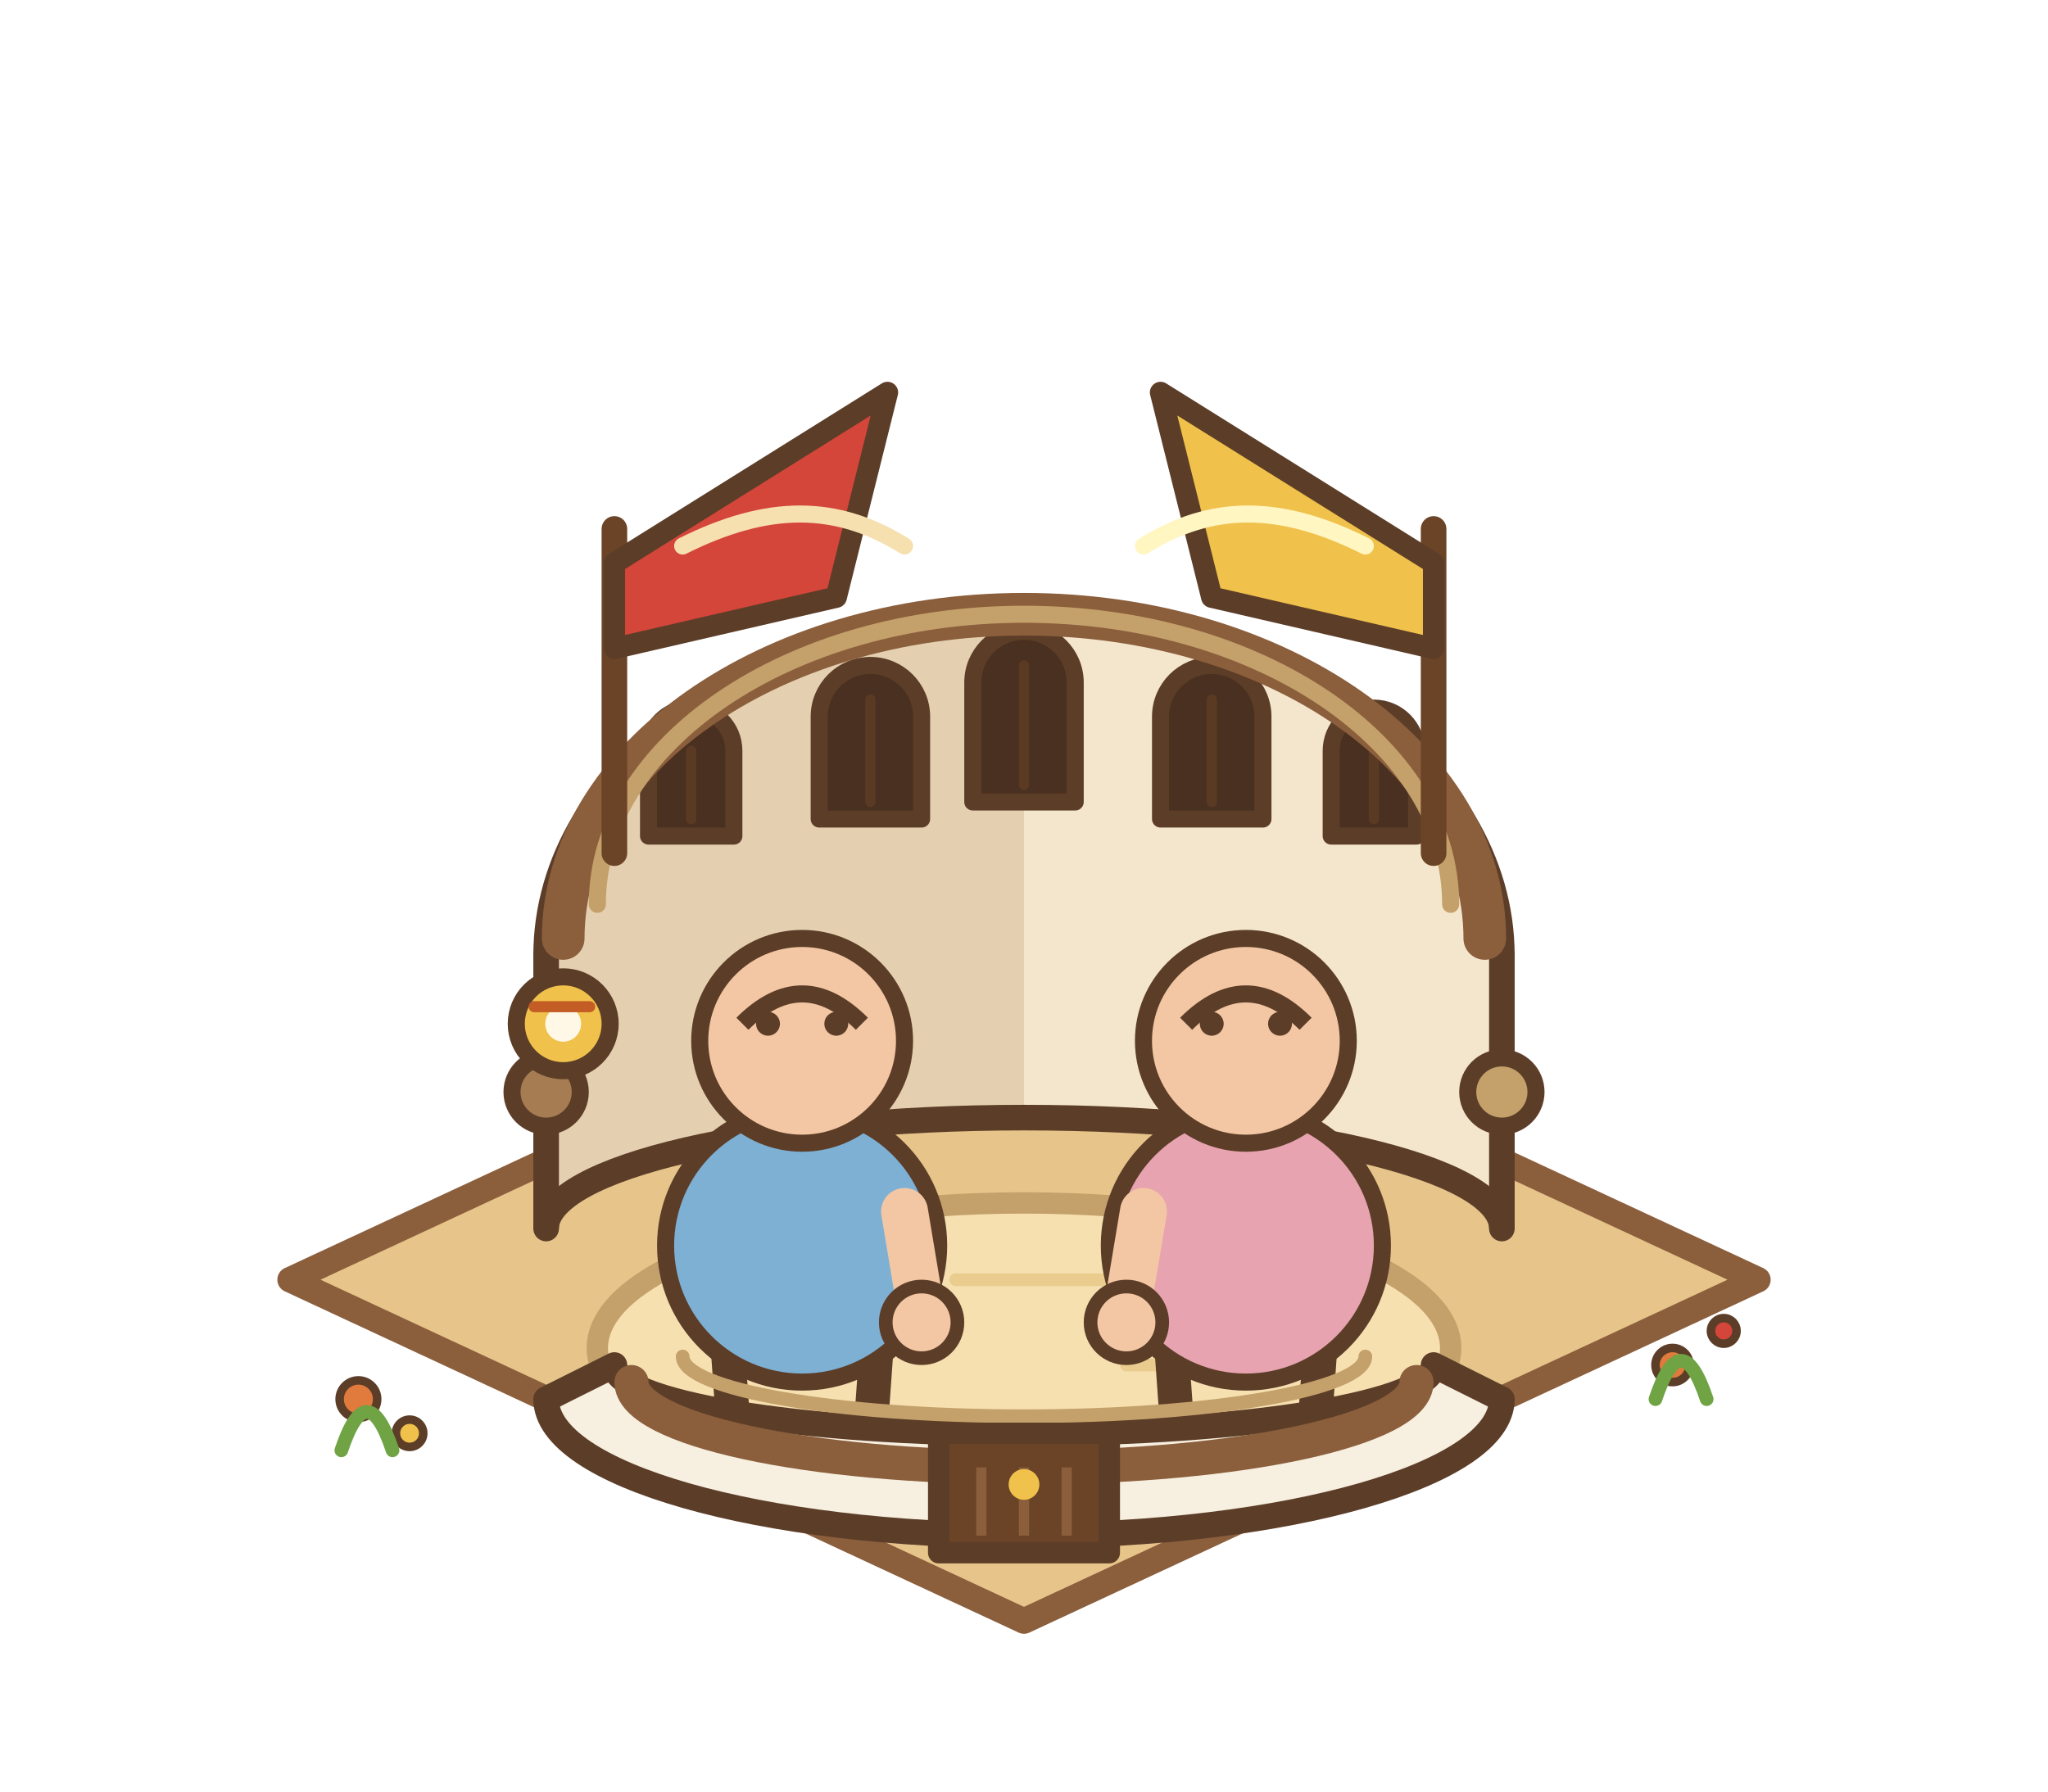
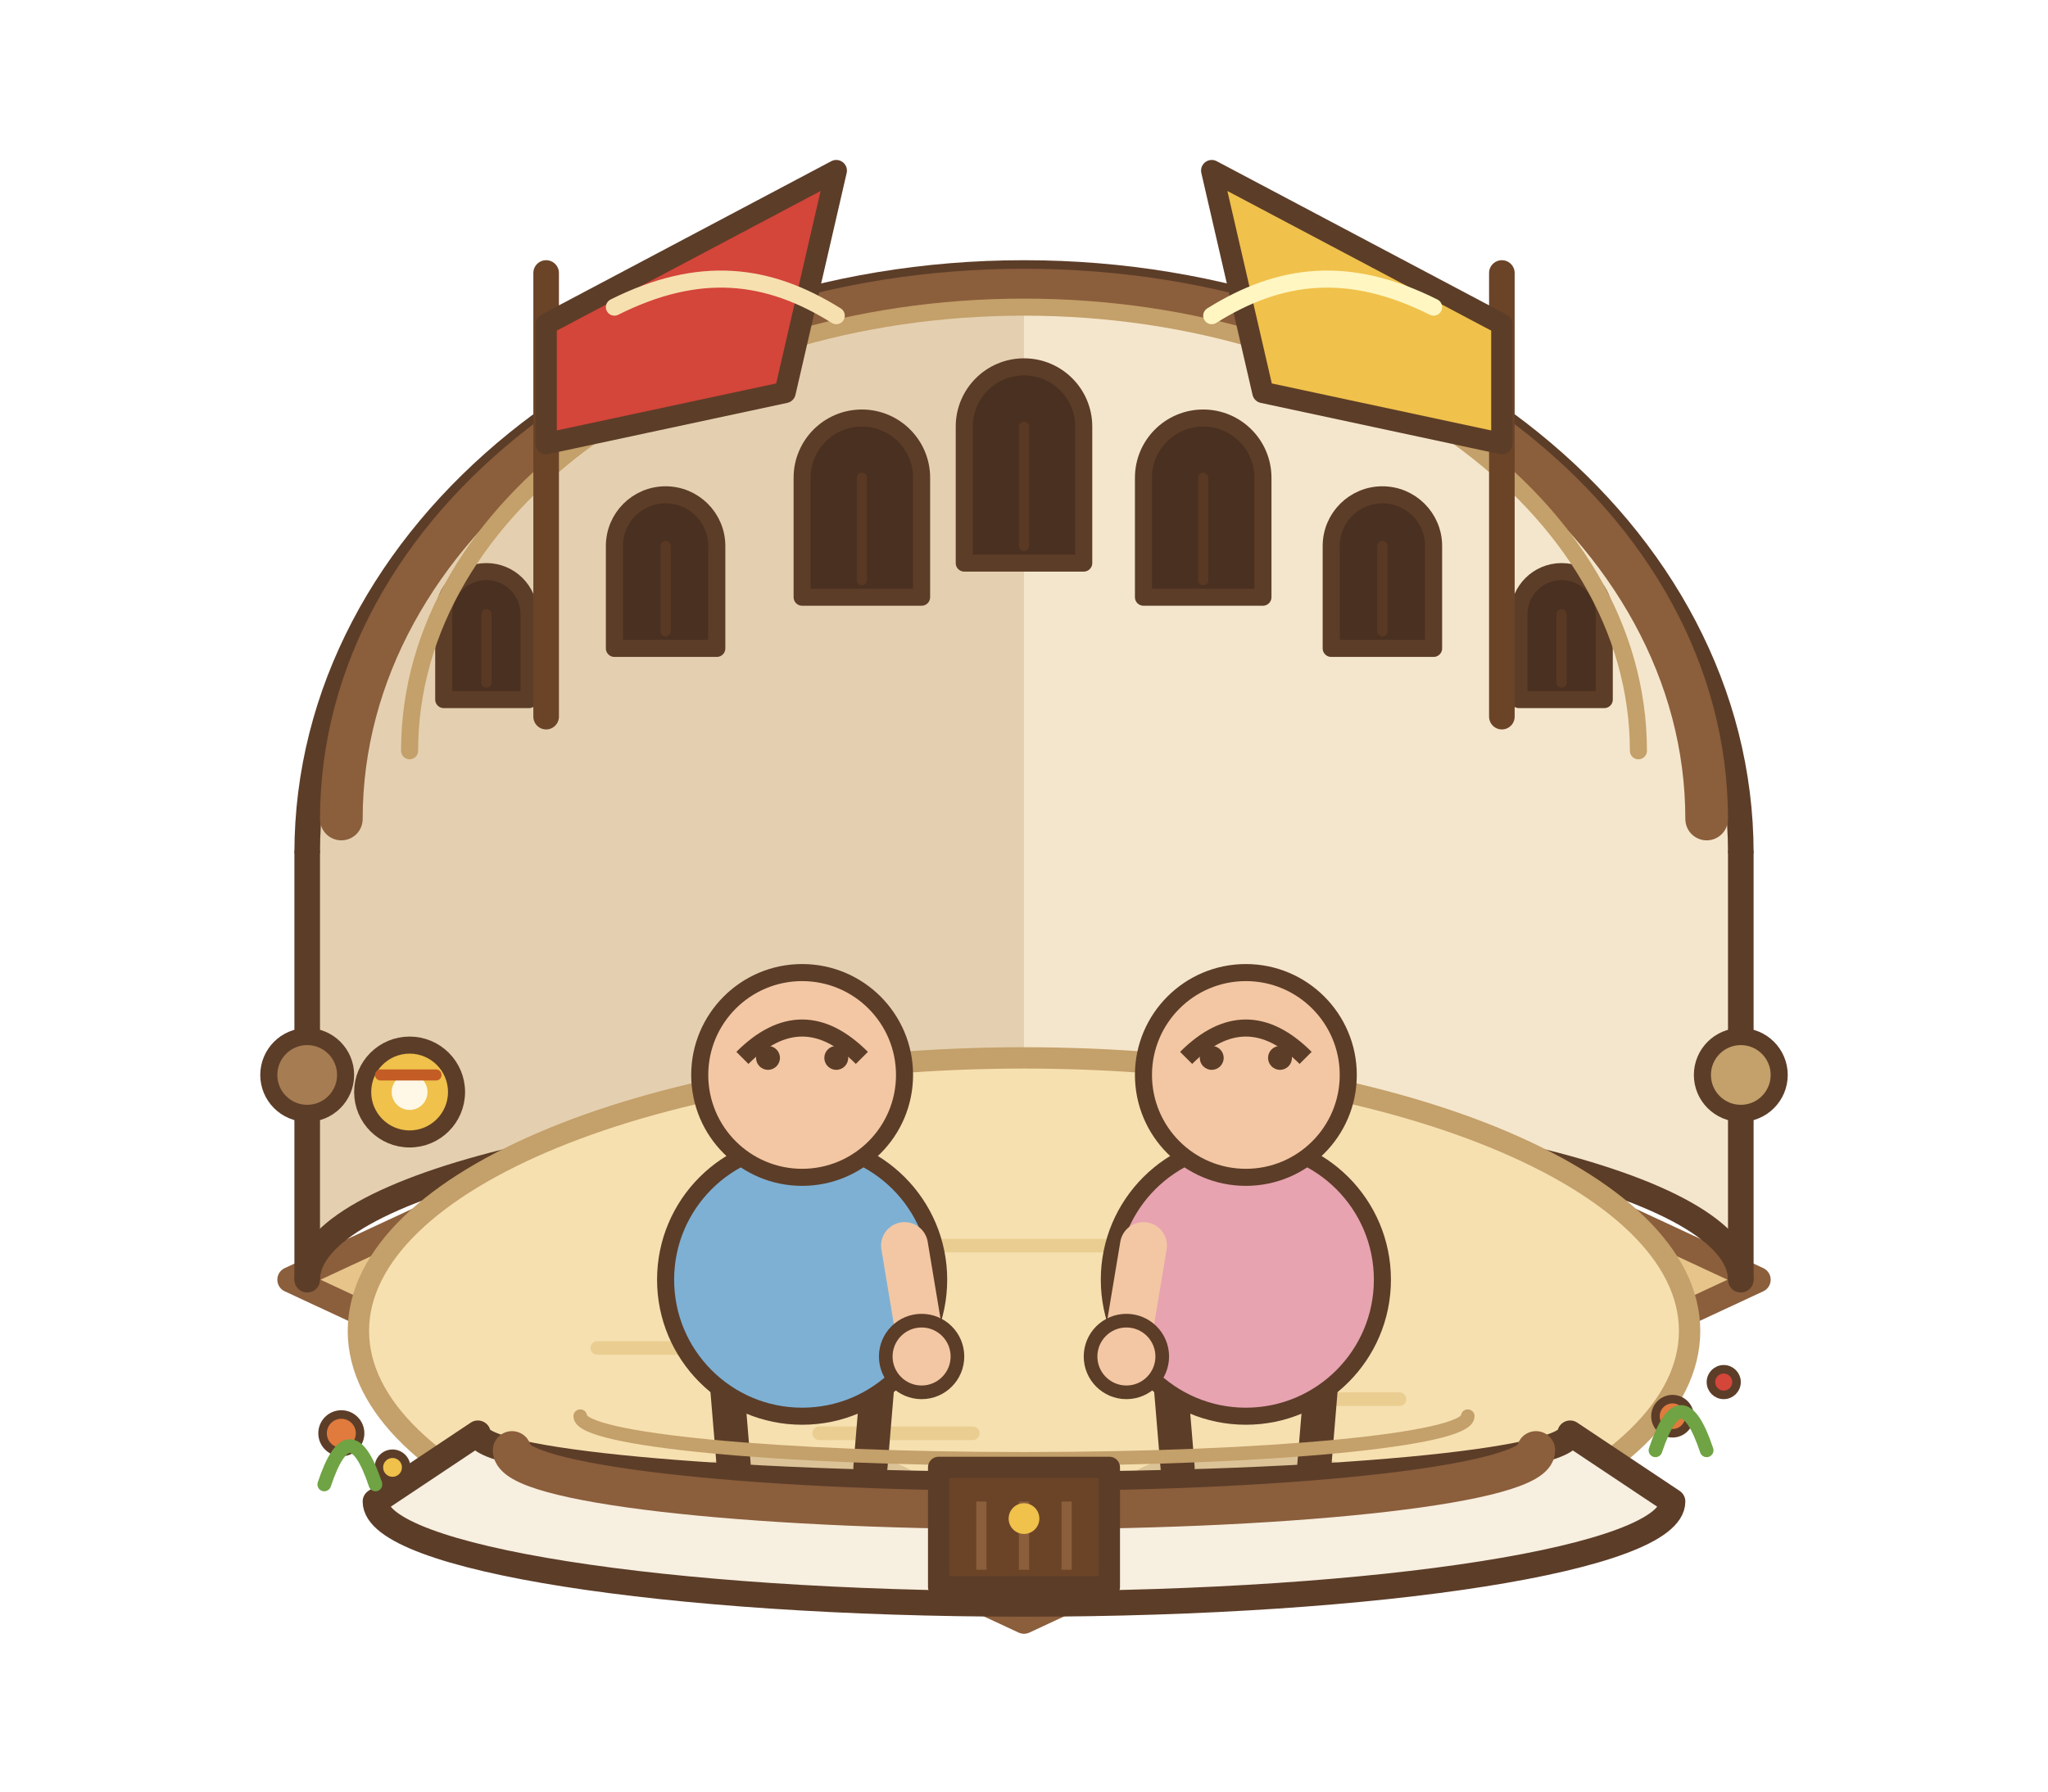
<svg xmlns="http://www.w3.org/2000/svg" viewBox="0 0 240 210" fill="none">
  <style>
    svg, svg * { pointer-events: none; }
    .flag-l, .flag-r { transform-box: fill-box; transform-origin: 0% 45%; }
    .flag-l { animation: wave 2.2s ease-in-out infinite; }
    .flag-r { animation: wave 2.6s ease-in-out infinite; transform-origin: 100% 45%; }
    .spar-a, .spar-b { transform-box: fill-box; transform-origin: 50% 92%; }
    .spar-a { animation: hopa 2.4s ease-in-out infinite; }
    .spar-b { animation: hopb 2.4s ease-in-out infinite; }
    .arm-a, .arm-b { transform-box: fill-box; }
    .arm-a { transform-origin: 22% 12%; animation: puncha 2.4s ease-in-out infinite; }
    .arm-b { transform-origin: 78% 12%; animation: punchb 2.4s ease-in-out infinite; }
    .spark { transform-box: fill-box; transform-origin: 50% 50%; animation: pop 2.4s ease-in-out infinite; }
    @keyframes wave {
      0%, 100% { transform: rotate(-28deg); }
      50% { transform: rotate(26deg) scaleX(0.78); }
    }
    @keyframes hopa {
      0%, 100% { transform: translate(0, 0) rotate(0deg); }
      38% { transform: translate(6px, -2px) rotate(-3deg); }
      52% { transform: translate(8px, -1px) rotate(3deg); }
      68% { transform: translate(3px, -1px) rotate(-1deg); }
    }
    @keyframes hopb {
      0%, 100% { transform: translate(0, 0) rotate(0deg); }
      38% { transform: translate(-6px, -2px) rotate(3deg); }
      52% { transform: translate(-8px, -1px) rotate(-3deg); }
      68% { transform: translate(-3px, -1px) rotate(1deg); }
    }
    @keyframes puncha {
      0%, 100% { transform: rotate(0deg); }
      38% { transform: rotate(-36deg); }
      52% { transform: rotate(-78deg); }
    }
    @keyframes punchb {
      0%, 100% { transform: rotate(0deg); }
      38% { transform: rotate(36deg); }
      52% { transform: rotate(78deg); }
    }
    @keyframes pop {
      0%, 28%, 72%, 100% { opacity: 0; transform: scale(0.3); }
      46%, 58% { opacity: 1; transform: scale(1.2); }
    }
  </style>
  <polygon points="120,190 206,150 120,110 34,150" fill="#e6c48a" stroke="#8b5e3c" stroke-width="3" stroke-linejoin="round" />
-   <path d="M78 162c16-7 26-7 40 0M128 150c14-6 22-5 34 2" stroke="#d7b27a" stroke-width="2" stroke-linecap="round" opacity=".65" />
-   <path d="M64 144L64 112A56 40 0 0 1 176 112L176 144A56 13 0 0 0 64 144Z" fill="#f4e6cc" />
-   <path d="M64 112A56 40 0 0 1 120 72L120 131A56 13 0 0 0 64 144Z" fill="#e4d0b0" />
+   <path d="M72 166c20-8 32-8 48 0M124 154c16-6 26-5 40 2" stroke="#d7b27a" stroke-width="2" stroke-linecap="round" opacity=".55" />
+   <path d="M36 150L36 100A84 68 0 0 1 204 100L204 150A84 20 0 0 0 36 150Z" fill="#f4e6cc" />
+   <path d="M36 100A84 68 0 0 1 120 32L120 130A84 20 0 0 0 36 150Z" fill="#e4d0b0" />
  <g fill="#4a3020" stroke="#5c3d28" stroke-width="2" stroke-linejoin="round">
-     <path d="M76 98V88a5 5 0 0 1 10 0v10z" />
-     <path d="M96 96V84a6 6 0 0 1 12 0v12z" />
-     <path d="M114 94V80a6 6 0 0 1 12 0v14z" />
-     <path d="M136 96V84a6 6 0 0 1 12 0v12z" />
-     <path d="M156 98V88a5 5 0 0 1 10 0v10z" />
+     <path d="M52 82V72a5 5 0 0 1 10 0v10z" />
+     <path d="M72 76V64a6 6 0 0 1 12 0v12z" />
+     <path d="M94 70V56a7 7 0 0 1 14 0v14z" />
+     <path d="M113 66V50a7 7 0 0 1 14 0v16z" />
+     <path d="M134 70V56a7 7 0 0 1 14 0v14z" />
+     <path d="M156 76V64a6 6 0 0 1 12 0v12z" />
+     <path d="M178 82V72a5 5 0 0 1 10 0v10z" />
  </g>
-   <path d="M81 88v8M102 82v12M120 78v14M142 82v12M161 88v8" stroke="#6b4428" stroke-width="1.2" stroke-linecap="round" opacity=".5" />
-   <path d="M64 112A56 40 0 0 1 176 112" fill="none" stroke="#5c3d28" stroke-width="3" stroke-linejoin="round" />
-   <path d="M64 144A56 13 0 0 1 176 144" fill="none" stroke="#5c3d28" stroke-width="3" />
-   <path d="M64 112v32M176 112v32" stroke="#5c3d28" stroke-width="3" stroke-linecap="round" />
-   <path d="M66 110A54 38 0 0 1 174 110" fill="none" stroke="#8b5e3c" stroke-width="5" stroke-linecap="round" />
-   <path d="M70 106A50 34 0 0 1 170 106" fill="none" stroke="#c4a06a" stroke-width="2" stroke-linecap="round" />
-   <circle cx="64" cy="128" r="4" fill="#a67c52" stroke="#5c3d28" stroke-width="2" />
-   <circle cx="176" cy="128" r="4" fill="#c4a06a" stroke="#5c3d28" stroke-width="2" />
-   <path d="M72 100V62" stroke="#6b4428" stroke-width="3" stroke-linecap="round" />
+   <path d="M57 72v8M78 64v10M101 56v12M120 50v14M141 56v12M162 64v10M183 72v8" stroke="#6b4428" stroke-width="1.2" stroke-linecap="round" opacity=".45" />
+   <path d="M36 100A84 68 0 0 1 204 100" fill="none" stroke="#5c3d28" stroke-width="3" />
+   <path d="M36 150A84 20 0 0 1 204 150" fill="none" stroke="#5c3d28" stroke-width="3" />
+   <path d="M36 100v50M204 100v50" stroke="#5c3d28" stroke-width="3" stroke-linecap="round" />
+   <path d="M40 96A80 62 0 0 1 200 96" fill="none" stroke="#8b5e3c" stroke-width="5" stroke-linecap="round" />
+   <path d="M48 88A72 52 0 0 1 192 88" fill="none" stroke="#c4a06a" stroke-width="2" stroke-linecap="round" />
+   <circle cx="36" cy="126" r="4.5" fill="#a67c52" stroke="#5c3d28" stroke-width="2" />
+   <circle cx="204" cy="126" r="4.5" fill="#c4a06a" stroke="#5c3d28" stroke-width="2" />
+   <path d="M64 84V32" stroke="#6b4428" stroke-width="3" stroke-linecap="round" />
  <g class="flag-l">
-     <polygon points="72,66 104,46 98,70 72,76" fill="#d4453a" stroke="#5c3d28" stroke-width="2.5" stroke-linejoin="round" />
-     <path d="M80 64c10-5 18-5 26 0" stroke="#f6e0b0" stroke-width="2" stroke-linecap="round" />
+     <polygon points="64,38 98,20 92,46 64,52" fill="#d4453a" stroke="#5c3d28" stroke-width="2.5" stroke-linejoin="round" />
+     <path d="M72 36c10-5 18-4 26 1" stroke="#f6e0b0" stroke-width="2" stroke-linecap="round" />
  </g>
-   <path d="M168 100V62" stroke="#6b4428" stroke-width="3" stroke-linecap="round" />
+   <path d="M176 84V32" stroke="#6b4428" stroke-width="3" stroke-linecap="round" />
  <g class="flag-r">
-     <polygon points="168,66 136,46 142,70 168,76" fill="#f0c14b" stroke="#5c3d28" stroke-width="2.5" stroke-linejoin="round" />
-     <path d="M160 64c-10-5-18-5-26 0" stroke="#fff6c2" stroke-width="2" stroke-linecap="round" />
+     <polygon points="176,38 142,20 148,46 176,52" fill="#f0c14b" stroke="#5c3d28" stroke-width="2.5" stroke-linejoin="round" />
+     <path d="M168 36c-10-5-18-4-26 1" stroke="#fff6c2" stroke-width="2" stroke-linecap="round" />
  </g>
-   <circle cx="66" cy="120" r="5.5" fill="#f0c14b" stroke="#5c3d28" stroke-width="2" />
-   <circle cx="66" cy="120" r="2.1" fill="#fff8e7" />
-   <path d="M62.6 118h6.5" stroke="#c45c26" stroke-width="1.3" stroke-linecap="round" />
-   <ellipse cx="120" cy="158" rx="50" ry="17" fill="#f6e0b0" stroke="#c4a06a" stroke-width="2.5" />
-   <path d="M88 156h22M112 150h18M132 160h20" stroke="#e7c98a" stroke-width="1.5" stroke-linecap="round" opacity=".85" />
+   <circle cx="48" cy="128" r="5.5" fill="#f0c14b" stroke="#5c3d28" stroke-width="2" />
+   <circle cx="48" cy="128" r="2.1" fill="#fff8e7" />
+   <path d="M44.6 126h6.5" stroke="#c45c26" stroke-width="1.3" stroke-linecap="round" />
+   <ellipse cx="120" cy="156" rx="78" ry="32" fill="#f6e0b0" stroke="#c4a06a" stroke-width="2.5" />
+   <path d="M70 158h28M108 146h22M138 164h26M96 168h18" stroke="#e7c98a" stroke-width="1.6" stroke-linecap="round" opacity=".8" />
  <g class="spar-a">
-     <ellipse cx="94" cy="170" rx="14" ry="4" fill="#5c3d28" opacity=".18" />
-     <path d="M86 168l-1-14M102 168l1-14" stroke="#5c3d28" stroke-width="4" stroke-linecap="round" />
-     <ellipse cx="94" cy="146" rx="16" ry="16" fill="#7eb0d4" stroke="#5c3d28" stroke-width="2" />
-     <circle cx="94" cy="122" r="12" fill="#f3c7a3" stroke="#5c3d28" stroke-width="2" />
-     <path d="M87 120q7-7 14 0" stroke="#5c3d28" stroke-width="2" fill="none" />
-     <circle cx="90" cy="120" r="1.4" fill="#5c3d28" />
-     <circle cx="98" cy="120" r="1.4" fill="#5c3d28" />
+     <ellipse cx="94" cy="174" rx="14" ry="4" fill="#5c3d28" opacity=".18" />
+     <path d="M86 172l-1-12M102 172l1-12" stroke="#5c3d28" stroke-width="4" stroke-linecap="round" />
+     <ellipse cx="94" cy="150" rx="16" ry="16" fill="#7eb0d4" stroke="#5c3d28" stroke-width="2" />
+     <circle cx="94" cy="126" r="12" fill="#f3c7a3" stroke="#5c3d28" stroke-width="2" />
+     <path d="M87 124q7-7 14 0" stroke="#5c3d28" stroke-width="2" fill="none" />
+     <circle cx="90" cy="124" r="1.4" fill="#5c3d28" />
+     <circle cx="98" cy="124" r="1.4" fill="#5c3d28" />
    <g class="arm-a">
-       <path d="M106 142l2 12" stroke="#f3c7a3" stroke-width="5.5" stroke-linecap="round" />
-       <circle cx="108" cy="155" r="4.2" fill="#f3c7a3" stroke="#5c3d28" stroke-width="1.6" />
+       <path d="M106 146l2 12" stroke="#f3c7a3" stroke-width="5.5" stroke-linecap="round" />
+       <circle cx="108" cy="159" r="4.2" fill="#f3c7a3" stroke="#5c3d28" stroke-width="1.6" />
    </g>
  </g>
  <g class="spar-b">
-     <ellipse cx="146" cy="170" rx="14" ry="4" fill="#5c3d28" opacity=".18" />
-     <path d="M138 168l-1-14M154 168l1-14" stroke="#5c3d28" stroke-width="4" stroke-linecap="round" />
-     <ellipse cx="146" cy="146" rx="16" ry="16" fill="#e7a3b0" stroke="#5c3d28" stroke-width="2" />
-     <circle cx="146" cy="122" r="12" fill="#f3c7a3" stroke="#5c3d28" stroke-width="2" />
-     <path d="M139 120q7-7 14 0" stroke="#5c3d28" stroke-width="2" fill="none" />
-     <circle cx="142" cy="120" r="1.4" fill="#5c3d28" />
-     <circle cx="150" cy="120" r="1.4" fill="#5c3d28" />
+     <ellipse cx="146" cy="174" rx="14" ry="4" fill="#5c3d28" opacity=".18" />
+     <path d="M138 172l-1-12M154 172l1-12" stroke="#5c3d28" stroke-width="4" stroke-linecap="round" />
+     <ellipse cx="146" cy="150" rx="16" ry="16" fill="#e7a3b0" stroke="#5c3d28" stroke-width="2" />
+     <circle cx="146" cy="126" r="12" fill="#f3c7a3" stroke="#5c3d28" stroke-width="2" />
+     <path d="M139 124q7-7 14 0" stroke="#5c3d28" stroke-width="2" fill="none" />
+     <circle cx="142" cy="124" r="1.4" fill="#5c3d28" />
+     <circle cx="150" cy="124" r="1.4" fill="#5c3d28" />
    <g class="arm-b">
-       <path d="M134 142l-2 12" stroke="#f3c7a3" stroke-width="5.5" stroke-linecap="round" />
-       <circle cx="132" cy="155" r="4.2" fill="#f3c7a3" stroke="#5c3d28" stroke-width="1.6" />
+       <path d="M134 146l-2 12" stroke="#f3c7a3" stroke-width="5.5" stroke-linecap="round" />
+       <circle cx="132" cy="159" r="4.2" fill="#f3c7a3" stroke="#5c3d28" stroke-width="1.6" />
    </g>
  </g>
  <g class="spark" opacity="0">
-     <path d="M120 132l2.2 6 6 1.1-4.6 3.6 1.3 6-4.9-3.4-4.9 3.4 1.3-6-4.6-3.6 6-1.1z" fill="#fff6c2" stroke="#e07a3d" stroke-width="1.3" stroke-linejoin="round" />
+     <path d="M120 138l2.2 6 6 1.1-4.6 3.6 1.3 6-4.9-3.4-4.9 3.4 1.3-6-4.6-3.6 6-1.1z" fill="#fff6c2" stroke="#e07a3d" stroke-width="1.3" stroke-linejoin="round" />
  </g>
-   <path d="M64 164A56 16 0 0 0 176 164L168 160A48 8 0 0 1 72 160Z" fill="#f7efe0" stroke="#5c3d28" stroke-width="3" stroke-linejoin="round" />
-   <path d="M74 162A46 10 0 0 0 166 162" fill="none" stroke="#8b5e3c" stroke-width="4" stroke-linecap="round" />
-   <path d="M80 159A40 7 0 0 0 160 159" fill="none" stroke="#c4a06a" stroke-width="1.6" stroke-linecap="round" />
-   <polygon points="110,182 130,182 130,168 110,168" fill="#6b4428" stroke="#5c3d28" stroke-width="2.5" stroke-linejoin="round" />
-   <path d="M115 172v8M120 172v8M125 172v8" stroke="#8b5e3c" stroke-width="1.2" />
-   <circle cx="120" cy="174" r="1.8" fill="#f0c14b" />
+   <path d="M44 176A76 12 0 0 0 196 176L184 168A64 6 0 0 1 56 168Z" fill="#f7efe0" stroke="#5c3d28" stroke-width="3" stroke-linejoin="round" />
+   <path d="M60 170A60 7 0 0 0 180 170" fill="none" stroke="#8b5e3c" stroke-width="4.5" stroke-linecap="round" />
+   <path d="M68 166A52 5 0 0 0 172 166" fill="none" stroke="#c4a06a" stroke-width="1.6" stroke-linecap="round" />
+   <polygon points="110,186 130,186 130,172 110,172" fill="#6b4428" stroke="#5c3d28" stroke-width="2.5" stroke-linejoin="round" />
+   <path d="M115 176v8M120 176v8M125 176v8" stroke="#8b5e3c" stroke-width="1.2" />
+   <circle cx="120" cy="178" r="1.8" fill="#f0c14b" />
  <g fill="#e07a3d" stroke="#5c3d28" stroke-width="1">
-     <circle cx="42" cy="164" r="2.2" />
-     <circle cx="48" cy="168" r="1.6" fill="#f0c14b" />
-     <circle cx="196" cy="160" r="2" />
-     <circle cx="202" cy="156" r="1.5" fill="#d4453a" />
+     <circle cx="40" cy="168" r="2.2" />
+     <circle cx="46" cy="172" r="1.6" fill="#f0c14b" />
+     <circle cx="196" cy="166" r="2" />
+     <circle cx="202" cy="162" r="1.5" fill="#d4453a" />
  </g>
-   <path d="M40 170c2-6 4-6 6 0M194 164c2-6 4-6 6 0" stroke="#6fa344" stroke-width="1.6" stroke-linecap="round" />
+   <path d="M38 174c2-6 4-6 6 0M194 170c2-6 4-6 6 0" stroke="#6fa344" stroke-width="1.6" stroke-linecap="round" />
</svg>
